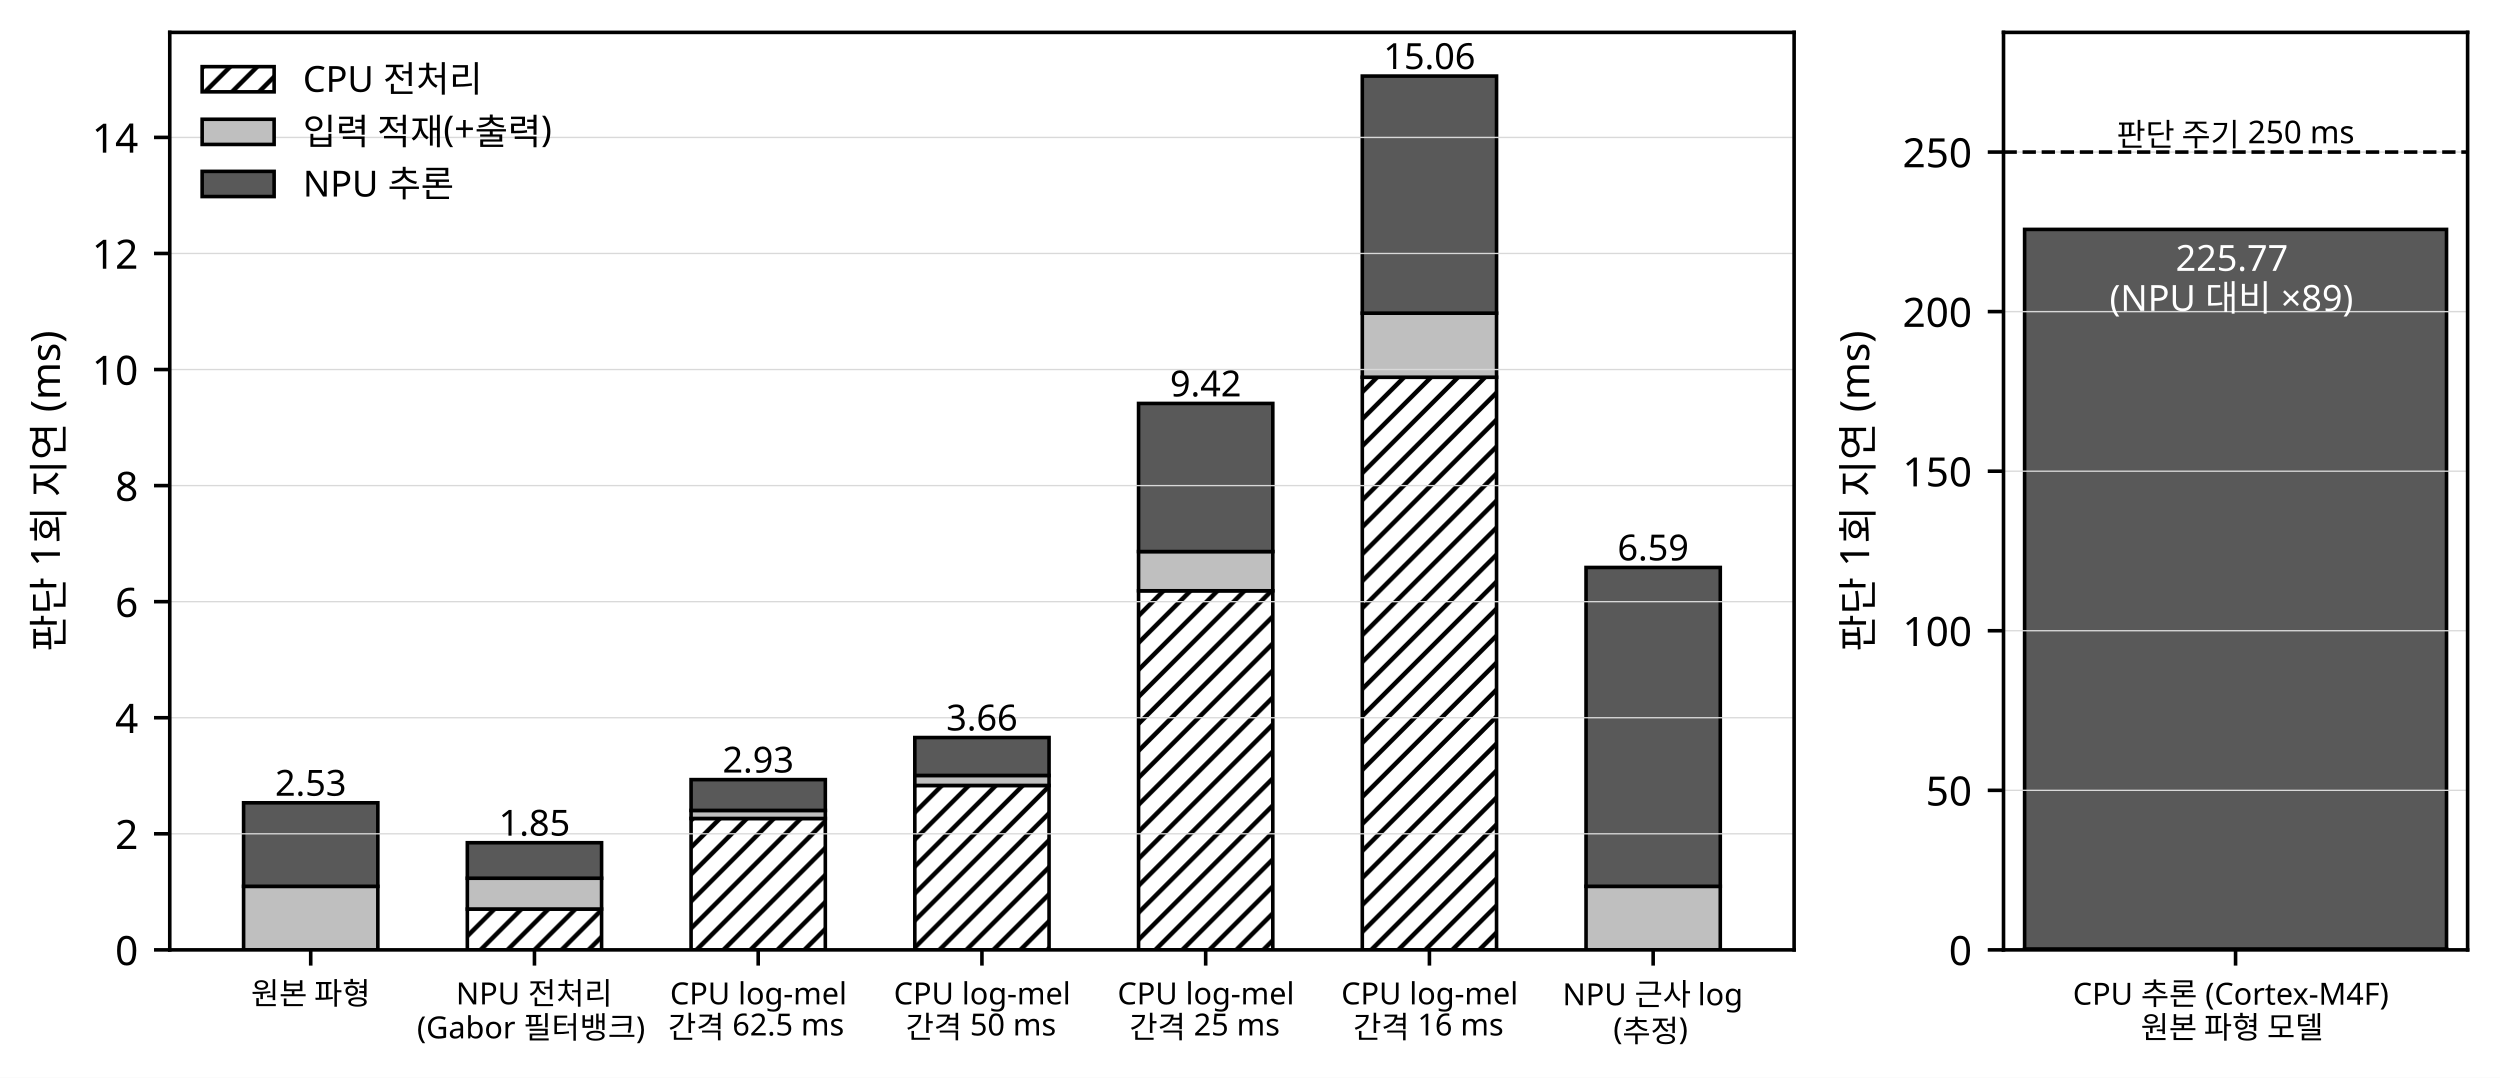
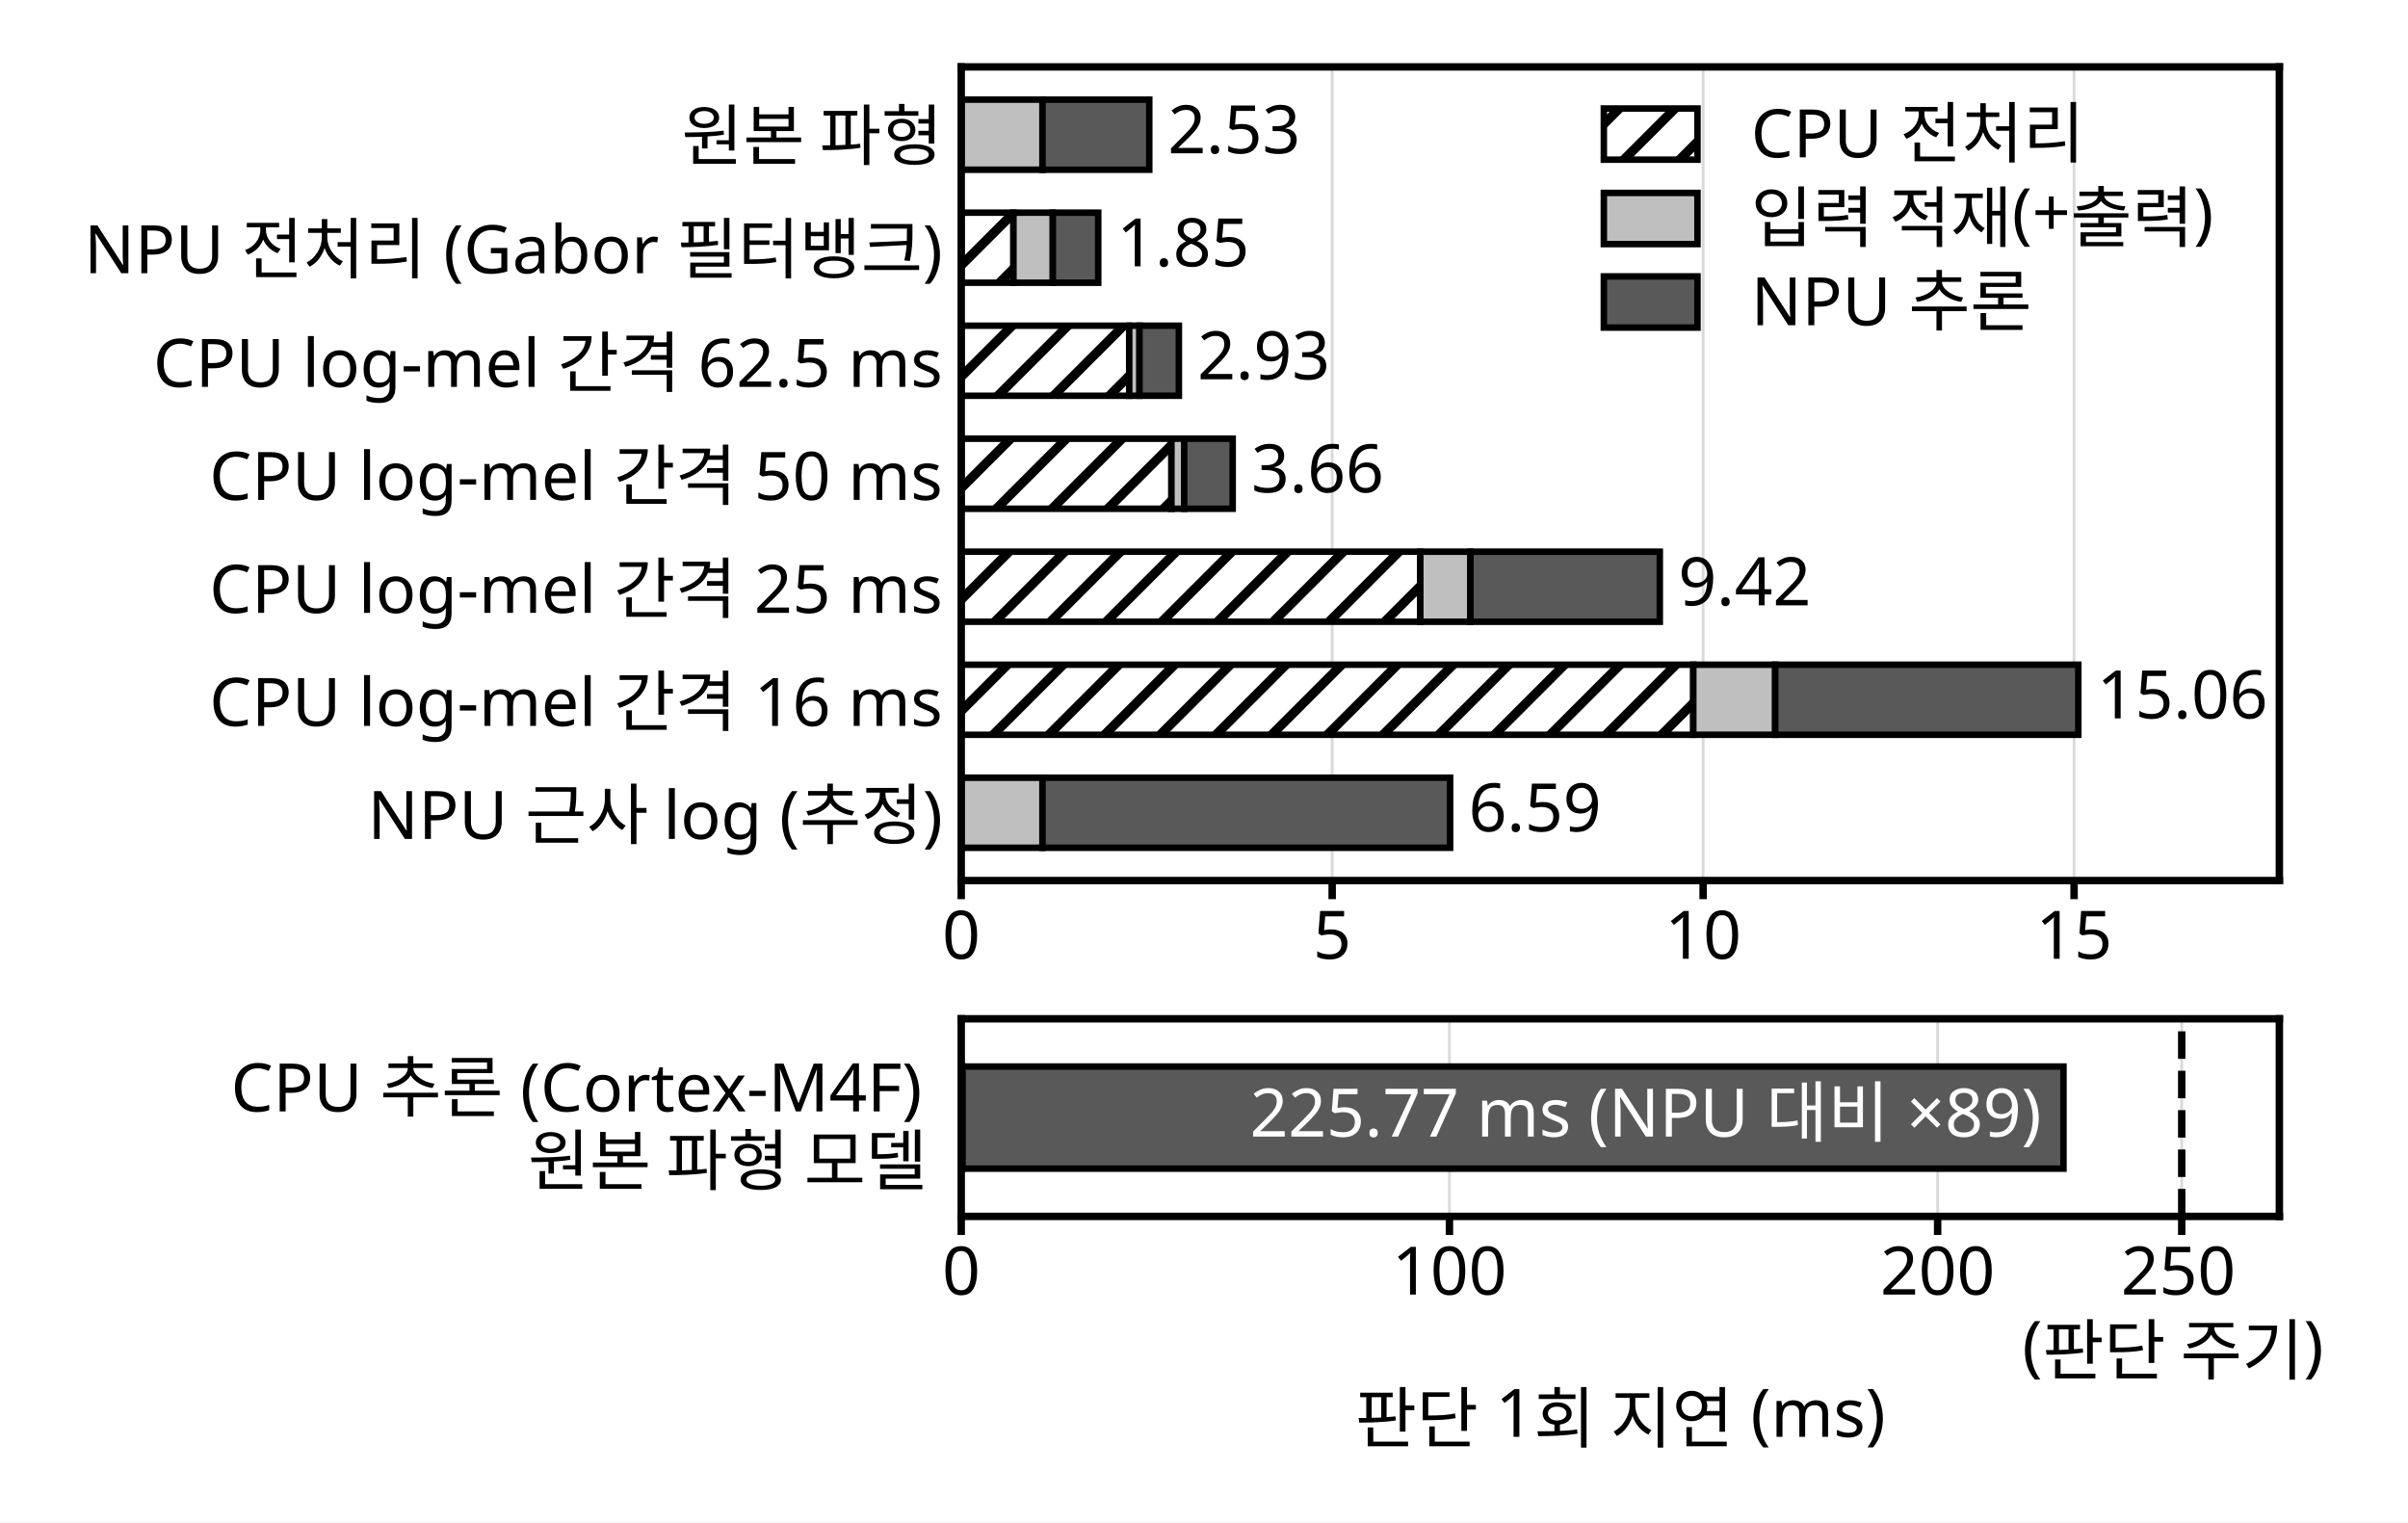
- <svg xmlns="http://www.w3.org/2000/svg" xmlns:xlink="http://www.w3.org/1999/xlink" width="555.758pt" height="239.583pt" viewBox="0 0 555.758 239.583" version="1.1">
+ <svg xmlns="http://www.w3.org/2000/svg" xmlns:xlink="http://www.w3.org/1999/xlink" width="259.218pt" height="163.863pt" viewBox="0 0 259.218 163.863" version="1.1">
  <defs>
    <style type="text/css">*{stroke-linejoin: round; stroke-linecap: butt}</style>
  </defs>
  <g id="figure_1">
    <g id="patch_1">
-       <path d="M 0 239.583  L 555.758 239.583  L 555.758 0  L 0 0  z " style="fill: #ffffff" />
+       <path d="M 0 163.863  L 259.218 163.863  L 259.218 0  L 0 0  z " style="fill: #ffffff" />
    </g>
    <g id="axes_1">
      <g id="patch_2">
-         <path d="M 37.738 211.16  L 398.837 211.16  L 398.837 7.2  L 37.738 7.2  z " style="fill: #ffffff" />
-       </g>
-       <g id="patch_3">
-         <path d="M 54.152 211.16  L 83.995 211.16  L 83.995 211.16  L 54.152 211.16  z " clip-path="url(#p806f4363c2)" style="fill: url(#hf272bdc6ef); stroke: #000000; stroke-width: 0.8; stroke-linejoin: miter" />
-       </g>
-       <g id="patch_4">
-         <path d="M 103.89 211.16  L 133.733 211.16  L 133.733 202.081  L 103.89 202.081  z " clip-path="url(#p806f4363c2)" style="fill: url(#hf272bdc6ef); stroke: #000000; stroke-width: 0.8; stroke-linejoin: miter" />
-       </g>
-       <g id="patch_5">
-         <path d="M 153.628 211.16  L 183.471 211.16  L 183.471 181.952  L 153.628 181.952  z " clip-path="url(#p806f4363c2)" style="fill: url(#hf272bdc6ef); stroke: #000000; stroke-width: 0.8; stroke-linejoin: miter" />
-       </g>
-       <g id="patch_6">
-         <path d="M 203.366 211.16  L 233.209 211.16  L 233.209 174.608  L 203.366 174.608  z " clip-path="url(#p806f4363c2)" style="fill: url(#hf272bdc6ef); stroke: #000000; stroke-width: 0.8; stroke-linejoin: miter" />
-       </g>
-       <g id="patch_7">
-         <path d="M 253.105 211.16  L 282.947 211.16  L 282.947 131.332  L 253.105 131.332  z " clip-path="url(#p806f4363c2)" style="fill: url(#hf272bdc6ef); stroke: #000000; stroke-width: 0.8; stroke-linejoin: miter" />
-       </g>
-       <g id="patch_8">
-         <path d="M 302.843 211.16  L 332.686 211.16  L 332.686 83.861  L 302.843 83.861  z " clip-path="url(#p806f4363c2)" style="fill: url(#hf272bdc6ef); stroke: #000000; stroke-width: 0.8; stroke-linejoin: miter" />
-       </g>
-       <g id="patch_9">
-         <path d="M 352.581 211.16  L 382.424 211.16  L 382.424 211.16  L 352.581 211.16  z " clip-path="url(#p806f4363c2)" style="fill: url(#hf272bdc6ef); stroke: #000000; stroke-width: 0.8; stroke-linejoin: miter" />
-       </g>
-       <g id="patch_10">
-         <path d="M 54.152 211.16  L 83.995 211.16  L 83.995 197.033  L 54.152 197.033  z " clip-path="url(#p806f4363c2)" style="fill: #bfbfbf; stroke: #000000; stroke-width: 0.8; stroke-linejoin: miter" />
-       </g>
-       <g id="patch_11">
-         <path d="M 103.89 202.081  L 133.733 202.081  L 133.733 195.233  L 103.89 195.233  z " clip-path="url(#p806f4363c2)" style="fill: #bfbfbf; stroke: #000000; stroke-width: 0.8; stroke-linejoin: miter" />
-       </g>
-       <g id="patch_12">
-         <path d="M 153.628 181.952  L 183.471 181.952  L 183.471 180.16  L 153.628 180.16  z " clip-path="url(#p806f4363c2)" style="fill: #bfbfbf; stroke: #000000; stroke-width: 0.8; stroke-linejoin: miter" />
-       </g>
-       <g id="patch_13">
-         <path d="M 203.366 174.608  L 233.209 174.608  L 233.209 172.386  L 203.366 172.386  z " clip-path="url(#p806f4363c2)" style="fill: #bfbfbf; stroke: #000000; stroke-width: 0.8; stroke-linejoin: miter" />
-       </g>
-       <g id="patch_14">
-         <path d="M 253.105 131.332  L 282.947 131.332  L 282.947 122.614  L 253.105 122.614  z " clip-path="url(#p806f4363c2)" style="fill: #bfbfbf; stroke: #000000; stroke-width: 0.8; stroke-linejoin: miter" />
-       </g>
-       <g id="patch_15">
-         <path d="M 302.843 83.861  L 332.686 83.861  L 332.686 69.619  L 302.843 69.619  z " clip-path="url(#p806f4363c2)" style="fill: #bfbfbf; stroke: #000000; stroke-width: 0.8; stroke-linejoin: miter" />
-       </g>
-       <g id="patch_16">
-         <path d="M 352.581 211.16  L 382.424 211.16  L 382.424 197.033  L 352.581 197.033  z " clip-path="url(#p806f4363c2)" style="fill: #bfbfbf; stroke: #000000; stroke-width: 0.8; stroke-linejoin: miter" />
-       </g>
-       <g id="patch_17">
-         <path d="M 54.152 197.033  L 83.995 197.033  L 83.995 178.463  L 54.152 178.463  z " clip-path="url(#p806f4363c2)" style="fill: #595959; stroke: #000000; stroke-width: 0.8; stroke-linejoin: miter" />
-       </g>
-       <g id="patch_18">
-         <path d="M 103.89 195.233  L 133.733 195.233  L 133.733 187.34  L 103.89 187.34  z " clip-path="url(#p806f4363c2)" style="fill: #595959; stroke: #000000; stroke-width: 0.8; stroke-linejoin: miter" />
-       </g>
-       <g id="patch_19">
-         <path d="M 153.628 180.16  L 183.471 180.16  L 183.471 173.312  L 153.628 173.312  z " clip-path="url(#p806f4363c2)" style="fill: #595959; stroke: #000000; stroke-width: 0.8; stroke-linejoin: miter" />
-       </g>
-       <g id="patch_20">
-         <path d="M 203.366 172.386  L 233.209 172.386  L 233.209 163.957  L 203.366 163.957  z " clip-path="url(#p806f4363c2)" style="fill: #595959; stroke: #000000; stroke-width: 0.8; stroke-linejoin: miter" />
-       </g>
-       <g id="patch_21">
-         <path d="M 253.105 122.614  L 282.947 122.614  L 282.947 89.686  L 253.105 89.686  z " clip-path="url(#p806f4363c2)" style="fill: #595959; stroke: #000000; stroke-width: 0.8; stroke-linejoin: miter" />
-       </g>
-       <g id="patch_22">
-         <path d="M 302.843 69.619  L 332.686 69.619  L 332.686 16.912  L 302.843 16.912  z " clip-path="url(#p806f4363c2)" style="fill: #595959; stroke: #000000; stroke-width: 0.8; stroke-linejoin: miter" />
-       </g>
-       <g id="patch_23">
-         <path d="M 352.581 197.033  L 382.424 197.033  L 382.424 126.15  L 352.581 126.15  z " clip-path="url(#p806f4363c2)" style="fill: #595959; stroke: #000000; stroke-width: 0.8; stroke-linejoin: miter" />
+         <path d="M 103.476 94.779  L 245.371 94.779  L 245.371 7.2  L 103.476 7.2  z " style="fill: #ffffff" />
      </g>
      <g id="matplotlib.axis_1">
        <g id="xtick_1">
          <g id="line2d_1">
+             <path d="M 103.476 94.779  L 103.476 7.2  " clip-path="url(#p456681c9aa)" style="fill: none; stroke: #d9d9d9; stroke-width: 0.3; stroke-linecap: square" />
+           </g>
+           <g id="line2d_2">
            <defs>
-               <path id="m4738c659da" d="M 0 0  L 0 3.5  " style="stroke: #000000; stroke-width: 0.8" />
+               <path id="m236bfcaa78" d="M 0 0  L 0 2  " style="stroke: #000000; stroke-width: 0.8" />
            </defs>
            <g>
-               <use xlink:href="#m4738c659da" x="69.073" y="211.16" style="stroke: #000000; stroke-width: 0.8" />
+               <use xlink:href="#m236bfcaa78" x="103.476" y="94.779" style="stroke: #000000; stroke-width: 0.8" />
            </g>
          </g>
          <g id="text_1">
-             <text style="font-size: 6.8px; font-family: 'NanumGothic'; text-anchor: middle" x="69.073" y="223.274" transform="rotate(-0 69.07346 223.2738)">원본 파형</text>
+             <text style="font-size: 7.2px; font-family: 'NanumGothic'; text-anchor: middle" x="103.476" y="103.193" transform="rotate(-0 103.4761 103.1935)">0</text>
          </g>
        </g>
        <g id="xtick_2">
-           <g id="line2d_2">
-             <g>
-               <use xlink:href="#m4738c659da" x="118.812" y="211.16" style="stroke: #000000; stroke-width: 0.8" />
+           <g id="line2d_3">
+             <path d="M 143.407 94.779  L 143.407 7.2  " clip-path="url(#p456681c9aa)" style="fill: none; stroke: #d9d9d9; stroke-width: 0.3; stroke-linecap: square" />
+           </g>
+           <g id="line2d_4">
+             <g>
+               <use xlink:href="#m236bfcaa78" x="143.407" y="94.779" style="stroke: #000000; stroke-width: 0.8" />
            </g>
          </g>
          <g id="text_2">
-             <text style="font-size: 6.8px; font-family: 'NanumGothic'" transform="translate(101.3659 223.2738)">NPU 전처리</text>
-             <text style="font-size: 6.8px; font-family: 'NanumGothic'" transform="translate(92.69004 230.8333)">(Gabor 필터뱅크)</text>
+             <text style="font-size: 7.2px; font-family: 'NanumGothic'; text-anchor: middle" x="143.407" y="103.193" transform="rotate(-0 143.4075 103.1935)">5</text>
          </g>
        </g>
        <g id="xtick_3">
-           <g id="line2d_3">
-             <g>
-               <use xlink:href="#m4738c659da" x="168.55" y="211.16" style="stroke: #000000; stroke-width: 0.8" />
+           <g id="line2d_5">
+             <path d="M 183.339 94.779  L 183.339 7.2  " clip-path="url(#p456681c9aa)" style="fill: none; stroke: #d9d9d9; stroke-width: 0.3; stroke-linecap: square" />
+           </g>
+           <g id="line2d_6">
+             <g>
+               <use xlink:href="#m236bfcaa78" x="183.339" y="94.779" style="stroke: #000000; stroke-width: 0.8" />
            </g>
          </g>
          <g id="text_3">
-             <text style="font-size: 6.8px; font-family: 'NanumGothic'" transform="translate(148.9386 223.2738)">CPU log-mel</text>
-             <text style="font-size: 6.8px; font-family: 'NanumGothic'" transform="translate(148.5142 230.7566)">간격 62.5 ms</text>
+             <text style="font-size: 7.2px; font-family: 'NanumGothic'; text-anchor: middle" x="183.339" y="103.193" transform="rotate(-0 183.3388 103.1935)">10</text>
          </g>
        </g>
        <g id="xtick_4">
-           <g id="line2d_4">
-             <g>
-               <use xlink:href="#m4738c659da" x="218.288" y="211.16" style="stroke: #000000; stroke-width: 0.8" />
+           <g id="line2d_7">
+             <path d="M 223.27 94.779  L 223.27 7.2  " clip-path="url(#p456681c9aa)" style="fill: none; stroke: #d9d9d9; stroke-width: 0.3; stroke-linecap: square" />
+           </g>
+           <g id="line2d_8">
+             <g>
+               <use xlink:href="#m236bfcaa78" x="223.27" y="94.779" style="stroke: #000000; stroke-width: 0.8" />
            </g>
          </g>
          <g id="text_4">
-             <text style="font-size: 6.8px; font-family: 'NanumGothic'" transform="translate(198.6768 223.2738)">CPU log-mel</text>
-             <text style="font-size: 6.8px; font-family: 'NanumGothic'" transform="translate(201.3426 230.7566)">간격 50 ms</text>
-           </g>
-         </g>
-         <g id="xtick_5">
-           <g id="line2d_5">
-             <g>
-               <use xlink:href="#m4738c659da" x="268.026" y="211.16" style="stroke: #000000; stroke-width: 0.8" />
-             </g>
-           </g>
-           <g id="text_5">
-             <text style="font-size: 6.8px; font-family: 'NanumGothic'" transform="translate(248.4149 223.2738)">CPU log-mel</text>
-             <text style="font-size: 6.8px; font-family: 'NanumGothic'" transform="translate(251.0807 230.7566)">간격 25 ms</text>
-           </g>
-         </g>
-         <g id="xtick_6">
-           <g id="line2d_6">
-             <g>
-               <use xlink:href="#m4738c659da" x="317.764" y="211.16" style="stroke: #000000; stroke-width: 0.8" />
-             </g>
-           </g>
-           <g id="text_6">
-             <text style="font-size: 6.8px; font-family: 'NanumGothic'" transform="translate(298.1531 223.2738)">CPU log-mel</text>
-             <text style="font-size: 6.8px; font-family: 'NanumGothic'" transform="translate(300.8189 230.7566)">간격 16 ms</text>
-           </g>
-         </g>
-         <g id="xtick_7">
-           <g id="line2d_7">
-             <g>
-               <use xlink:href="#m4738c659da" x="367.502" y="211.16" style="stroke: #000000; stroke-width: 0.8" />
-             </g>
-           </g>
-           <g id="text_7">
-             <text style="font-size: 6.8px; font-family: 'NanumGothic'" transform="translate(347.3573 223.4778)">NPU 근사 log</text>
-             <text style="font-size: 6.8px; font-family: 'NanumGothic'" transform="translate(358.6421 231.0511)">(추정)</text>
+             <text style="font-size: 7.2px; font-family: 'NanumGothic'; text-anchor: middle" x="223.27" y="103.193" transform="rotate(-0 223.2702 103.1935)">15</text>
          </g>
        </g>
      </g>
      <g id="matplotlib.axis_2">
        <g id="ytick_1">
-           <g id="line2d_8">
-             <path d="M 37.738 211.16  L 398.837 211.16  " clip-path="url(#p806f4363c2)" style="fill: none; stroke: #d9d9d9; stroke-width: 0.3; stroke-linecap: square" />
-           </g>
-           <g id="line2d_9">
-             <defs>
-               <path id="ma11ff73672" d="M 0 0  L -3.5 0  " style="stroke: #000000; stroke-width: 0.8" />
-             </defs>
-             <g>
-               <use xlink:href="#ma11ff73672" x="37.738" y="211.16" style="stroke: #000000; stroke-width: 0.8" />
-             </g>
-           </g>
+           <g id="line2d_9" />
+           <g id="text_5">
+             <text style="font-size: 7.2px; font-family: 'NanumGothic'; text-anchor: end" x="101.476" y="17.206" transform="rotate(-0 101.4761 17.20555)">원본 파형</text>
+           </g>
+         </g>
+         <g id="ytick_2">
+           <g id="line2d_10" />
+           <g id="text_6">
+             <text style="font-size: 7.2px; font-family: 'NanumGothic'; text-anchor: end" x="101.476" y="29.409" transform="rotate(-0 101.4761 29.40922)">NPU 전처리 (Gabor 필터뱅크)</text>
+           </g>
+         </g>
+         <g id="ytick_3">
+           <g id="line2d_11" />
+           <g id="text_7">
+             <text style="font-size: 7.2px; font-family: 'NanumGothic'; text-anchor: end" x="101.476" y="41.641" transform="rotate(-0 101.4761 41.64101)">CPU log-mel 간격 62.5 ms</text>
+           </g>
+         </g>
+         <g id="ytick_4">
+           <g id="line2d_12" />
          <g id="text_8">
-             <text style="font-size: 9px; font-family: 'NanumGothic'; text-anchor: end" x="30.738" y="214.544" transform="rotate(-0 30.73844 214.5441)">0</text>
-           </g>
-         </g>
-         <g id="ytick_2">
-           <g id="line2d_10">
-             <path d="M 37.738 185.359  L 398.837 185.359  " clip-path="url(#p806f4363c2)" style="fill: none; stroke: #d9d9d9; stroke-width: 0.3; stroke-linecap: square" />
-           </g>
-           <g id="line2d_11">
-             <g>
-               <use xlink:href="#ma11ff73672" x="37.738" y="185.359" style="stroke: #000000; stroke-width: 0.8" />
-             </g>
-           </g>
+             <text style="font-size: 7.2px; font-family: 'NanumGothic'; text-anchor: end" x="101.476" y="53.805" transform="rotate(-0 101.4761 53.80474)">CPU log-mel 간격 50 ms</text>
+           </g>
+         </g>
+         <g id="ytick_5">
+           <g id="line2d_13" />
          <g id="text_9">
-             <text style="font-size: 9px; font-family: 'NanumGothic'; text-anchor: end" x="30.738" y="188.743" transform="rotate(-0 30.73844 188.7427)">2</text>
-           </g>
-         </g>
-         <g id="ytick_3">
-           <g id="line2d_12">
-             <path d="M 37.738 159.557  L 398.837 159.557  " clip-path="url(#p806f4363c2)" style="fill: none; stroke: #d9d9d9; stroke-width: 0.3; stroke-linecap: square" />
-           </g>
-           <g id="line2d_13">
-             <g>
-               <use xlink:href="#ma11ff73672" x="37.738" y="159.557" style="stroke: #000000; stroke-width: 0.8" />
-             </g>
-           </g>
+             <text style="font-size: 7.2px; font-family: 'NanumGothic'; text-anchor: end" x="101.476" y="65.968" transform="rotate(-0 101.4761 65.96847)">CPU log-mel 간격 25 ms</text>
+           </g>
+         </g>
+         <g id="ytick_6">
+           <g id="line2d_14" />
          <g id="text_10">
-             <text style="font-size: 9px; font-family: 'NanumGothic'; text-anchor: end" x="30.738" y="162.941" transform="rotate(-0 30.73844 162.9412)">4</text>
-           </g>
-         </g>
-         <g id="ytick_4">
-           <g id="line2d_14">
-             <path d="M 37.738 133.756  L 398.837 133.756  " clip-path="url(#p806f4363c2)" style="fill: none; stroke: #d9d9d9; stroke-width: 0.3; stroke-linecap: square" />
-           </g>
-           <g id="line2d_15">
-             <g>
-               <use xlink:href="#ma11ff73672" x="37.738" y="133.756" style="stroke: #000000; stroke-width: 0.8" />
-             </g>
-           </g>
+             <text style="font-size: 7.2px; font-family: 'NanumGothic'; text-anchor: end" x="101.476" y="78.132" transform="rotate(-0 101.4761 78.1322)">CPU log-mel 간격 16 ms</text>
+           </g>
+         </g>
+         <g id="ytick_7">
+           <g id="line2d_15" />
          <g id="text_11">
-             <text style="font-size: 9px; font-family: 'NanumGothic'; text-anchor: end" x="30.738" y="137.14" transform="rotate(-0 30.73844 137.1397)">6</text>
-           </g>
-         </g>
-         <g id="ytick_5">
-           <g id="line2d_16">
-             <path d="M 37.738 107.954  L 398.837 107.954  " clip-path="url(#p806f4363c2)" style="fill: none; stroke: #d9d9d9; stroke-width: 0.3; stroke-linecap: square" />
-           </g>
-           <g id="line2d_17">
-             <g>
-               <use xlink:href="#ma11ff73672" x="37.738" y="107.954" style="stroke: #000000; stroke-width: 0.8" />
-             </g>
-           </g>
-           <g id="text_12">
-             <text style="font-size: 9px; font-family: 'NanumGothic'; text-anchor: end" x="30.738" y="111.338" transform="rotate(-0 30.73844 111.3382)">8</text>
-           </g>
-         </g>
-         <g id="ytick_6">
-           <g id="line2d_18">
-             <path d="M 37.738 82.153  L 398.837 82.153  " clip-path="url(#p806f4363c2)" style="fill: none; stroke: #d9d9d9; stroke-width: 0.3; stroke-linecap: square" />
-           </g>
-           <g id="line2d_19">
-             <g>
-               <use xlink:href="#ma11ff73672" x="37.738" y="82.153" style="stroke: #000000; stroke-width: 0.8" />
-             </g>
-           </g>
-           <g id="text_13">
-             <text style="font-size: 9px; font-family: 'NanumGothic'; text-anchor: end" x="30.738" y="85.537" transform="rotate(-0 30.73844 85.53673)">10</text>
-           </g>
-         </g>
-         <g id="ytick_7">
-           <g id="line2d_20">
-             <path d="M 37.738 56.351  L 398.837 56.351  " clip-path="url(#p806f4363c2)" style="fill: none; stroke: #d9d9d9; stroke-width: 0.3; stroke-linecap: square" />
-           </g>
-           <g id="line2d_21">
-             <g>
-               <use xlink:href="#ma11ff73672" x="37.738" y="56.351" style="stroke: #000000; stroke-width: 0.8" />
-             </g>
-           </g>
-           <g id="text_14">
-             <text style="font-size: 9px; font-family: 'NanumGothic'; text-anchor: end" x="30.738" y="59.735" transform="rotate(-0 30.73844 59.73525)">12</text>
-           </g>
-         </g>
-         <g id="ytick_8">
-           <g id="line2d_22">
-             <path d="M 37.738 30.55  L 398.837 30.55  " clip-path="url(#p806f4363c2)" style="fill: none; stroke: #d9d9d9; stroke-width: 0.3; stroke-linecap: square" />
-           </g>
-           <g id="line2d_23">
-             <g>
-               <use xlink:href="#ma11ff73672" x="37.738" y="30.55" style="stroke: #000000; stroke-width: 0.8" />
-             </g>
-           </g>
-           <g id="text_15">
-             <text style="font-size: 9px; font-family: 'NanumGothic'; text-anchor: end" x="30.738" y="33.934" transform="rotate(-0 30.73844 33.93377)">14</text>
-           </g>
-         </g>
-         <g id="text_16">
-           <text style="font-size: 9px; font-family: 'NanumGothic'; text-anchor: middle" x="14.068" y="109.18" transform="rotate(-90 14.06813 109.18)">판단 1회 지연 (ms)</text>
-         </g>
+             <text style="font-size: 7.2px; font-family: 'NanumGothic'; text-anchor: end" x="101.476" y="90.296" transform="rotate(-0 101.4761 90.29593)">NPU 근사 log (추정)</text>
+           </g>
+         </g>
+       </g>
+       <g id="patch_3">
+         <path d="M 103.476 18.269  L 103.476 18.269  L 103.476 10.727  L 103.476 10.727  z " clip-path="url(#p456681c9aa)" style="fill: url(#hb595630053); stroke: #000000; stroke-width: 0.7; stroke-linejoin: miter" />
+       </g>
+       <g id="patch_4">
+         <path d="M 103.476 30.433  L 109.096 30.433  L 109.096 22.891  L 103.476 22.891  z " clip-path="url(#p456681c9aa)" style="fill: url(#hb595630053); stroke: #000000; stroke-width: 0.7; stroke-linejoin: miter" />
+       </g>
+       <g id="patch_5">
+         <path d="M 103.476 42.596  L 121.558 42.596  L 121.558 35.055  L 103.476 35.055  z " clip-path="url(#p456681c9aa)" style="fill: url(#hb595630053); stroke: #000000; stroke-width: 0.7; stroke-linejoin: miter" />
+       </g>
+       <g id="patch_6">
+         <path d="M 103.476 54.76  L 126.104 54.76  L 126.104 47.219  L 103.476 47.219  z " clip-path="url(#p456681c9aa)" style="fill: url(#hb595630053); stroke: #000000; stroke-width: 0.7; stroke-linejoin: miter" />
+       </g>
+       <g id="patch_7">
+         <path d="M 103.476 66.924  L 152.894 66.924  L 152.894 59.382  L 103.476 59.382  z " clip-path="url(#p456681c9aa)" style="fill: url(#hb595630053); stroke: #000000; stroke-width: 0.7; stroke-linejoin: miter" />
+       </g>
+       <g id="patch_8">
+         <path d="M 103.476 79.088  L 182.281 79.088  L 182.281 71.546  L 103.476 71.546  z " clip-path="url(#p456681c9aa)" style="fill: url(#hb595630053); stroke: #000000; stroke-width: 0.7; stroke-linejoin: miter" />
+       </g>
+       <g id="patch_9">
+         <path d="M 103.476 91.251  L 103.476 91.251  L 103.476 83.71  L 103.476 83.71  z " clip-path="url(#p456681c9aa)" style="fill: url(#hb595630053); stroke: #000000; stroke-width: 0.7; stroke-linejoin: miter" />
+       </g>
+       <g id="patch_10">
+         <path d="M 103.476 18.269  L 112.222 18.269  L 112.222 10.727  L 103.476 10.727  z " clip-path="url(#p456681c9aa)" style="fill: #bfbfbf; stroke: #000000; stroke-width: 0.7; stroke-linejoin: miter" />
+       </g>
+       <g id="patch_11">
+         <path d="M 109.096 30.433  L 113.336 30.433  L 113.336 22.891  L 109.096 22.891  z " clip-path="url(#p456681c9aa)" style="fill: #bfbfbf; stroke: #000000; stroke-width: 0.7; stroke-linejoin: miter" />
+       </g>
+       <g id="patch_12">
+         <path d="M 121.558 42.596  L 122.667 42.596  L 122.667 35.055  L 121.558 35.055  z " clip-path="url(#p456681c9aa)" style="fill: #bfbfbf; stroke: #000000; stroke-width: 0.7; stroke-linejoin: miter" />
+       </g>
+       <g id="patch_13">
+         <path d="M 126.104 54.76  L 127.479 54.76  L 127.479 47.219  L 126.104 47.219  z " clip-path="url(#p456681c9aa)" style="fill: #bfbfbf; stroke: #000000; stroke-width: 0.7; stroke-linejoin: miter" />
+       </g>
+       <g id="patch_14">
+         <path d="M 152.894 66.924  L 158.291 66.924  L 158.291 59.382  L 152.894 59.382  z " clip-path="url(#p456681c9aa)" style="fill: #bfbfbf; stroke: #000000; stroke-width: 0.7; stroke-linejoin: miter" />
+       </g>
+       <g id="patch_15">
+         <path d="M 182.281 79.088  L 191.098 79.088  L 191.098 71.546  L 182.281 71.546  z " clip-path="url(#p456681c9aa)" style="fill: #bfbfbf; stroke: #000000; stroke-width: 0.7; stroke-linejoin: miter" />
+       </g>
+       <g id="patch_16">
+         <path d="M 103.476 91.251  L 112.222 91.251  L 112.222 83.71  L 103.476 83.71  z " clip-path="url(#p456681c9aa)" style="fill: #bfbfbf; stroke: #000000; stroke-width: 0.7; stroke-linejoin: miter" />
+       </g>
+       <g id="patch_17">
+         <path d="M 112.222 18.269  L 123.717 18.269  L 123.717 10.727  L 112.222 10.727  z " clip-path="url(#p456681c9aa)" style="fill: #595959; stroke: #000000; stroke-width: 0.7; stroke-linejoin: miter" />
+       </g>
+       <g id="patch_18">
+         <path d="M 113.336 30.433  L 118.222 30.433  L 118.222 22.891  L 113.336 22.891  z " clip-path="url(#p456681c9aa)" style="fill: #595959; stroke: #000000; stroke-width: 0.7; stroke-linejoin: miter" />
+       </g>
+       <g id="patch_19">
+         <path d="M 122.667 42.596  L 126.906 42.596  L 126.906 35.055  L 122.667 35.055  z " clip-path="url(#p456681c9aa)" style="fill: #595959; stroke: #000000; stroke-width: 0.7; stroke-linejoin: miter" />
+       </g>
+       <g id="patch_20">
+         <path d="M 127.479 54.76  L 132.697 54.76  L 132.697 47.219  L 127.479 47.219  z " clip-path="url(#p456681c9aa)" style="fill: #595959; stroke: #000000; stroke-width: 0.7; stroke-linejoin: miter" />
+       </g>
+       <g id="patch_21">
+         <path d="M 158.291 66.924  L 178.675 66.924  L 178.675 59.382  L 158.291 59.382  z " clip-path="url(#p456681c9aa)" style="fill: #595959; stroke: #000000; stroke-width: 0.7; stroke-linejoin: miter" />
+       </g>
+       <g id="patch_22">
+         <path d="M 191.098 79.088  L 223.726 79.088  L 223.726 71.546  L 191.098 71.546  z " clip-path="url(#p456681c9aa)" style="fill: #595959; stroke: #000000; stroke-width: 0.7; stroke-linejoin: miter" />
+       </g>
+       <g id="patch_23">
+         <path d="M 112.222 91.251  L 156.102 91.251  L 156.102 83.71  L 112.222 83.71  z " clip-path="url(#p456681c9aa)" style="fill: #595959; stroke: #000000; stroke-width: 0.7; stroke-linejoin: miter" />
      </g>
      <g id="patch_24">
-         <path d="M 37.738 211.16  L 37.738 7.2  " style="fill: none; stroke: #000000; stroke-width: 0.8; stroke-linejoin: miter; stroke-linecap: square" />
+         <path d="M 103.476 94.779  L 103.476 7.2  " style="fill: none; stroke: #000000; stroke-width: 0.8; stroke-linejoin: miter; stroke-linecap: square" />
      </g>
      <g id="patch_25">
-         <path d="M 398.837 211.16  L 398.837 7.2  " style="fill: none; stroke: #000000; stroke-width: 0.8; stroke-linejoin: miter; stroke-linecap: square" />
+         <path d="M 245.371 94.779  L 245.371 7.2  " style="fill: none; stroke: #000000; stroke-width: 0.8; stroke-linejoin: miter; stroke-linecap: square" />
      </g>
      <g id="patch_26">
-         <path d="M 37.738 211.16  L 398.837 211.16  " style="fill: none; stroke: #000000; stroke-width: 0.8; stroke-linejoin: miter; stroke-linecap: square" />
+         <path d="M 103.476 94.779  L 245.371 94.779  " style="fill: none; stroke: #000000; stroke-width: 0.8; stroke-linejoin: miter; stroke-linecap: square" />
      </g>
      <g id="patch_27">
-         <path d="M 37.738 7.2  L 398.837 7.2  " style="fill: none; stroke: #000000; stroke-width: 0.8; stroke-linejoin: miter; stroke-linecap: square" />
+         <path d="M 103.476 7.2  L 245.371 7.2  " style="fill: none; stroke: #000000; stroke-width: 0.8; stroke-linejoin: miter; stroke-linecap: square" />
+       </g>
+       <g id="text_12">
+         <text style="font-size: 7.2px; font-family: 'NanumGothic'; text-anchor: start" x="125.714" y="16.5" transform="rotate(-0 125.7138 16.50017)">2.53</text>
+       </g>
+       <g id="text_13">
+         <text style="font-size: 7.2px; font-family: 'NanumGothic'; text-anchor: start" x="120.219" y="28.664" transform="rotate(-0 120.2186 28.6639)">1.85</text>
+       </g>
+       <g id="text_14">
+         <text style="font-size: 7.2px; font-family: 'NanumGothic'; text-anchor: start" x="128.903" y="40.828" transform="rotate(-0 128.9026 40.82763)">2.93</text>
+       </g>
+       <g id="text_15">
+         <text style="font-size: 7.2px; font-family: 'NanumGothic'; text-anchor: start" x="134.694" y="52.991" transform="rotate(-0 134.6941 52.99136)">3.66</text>
+       </g>
+       <g id="text_16">
+         <text style="font-size: 7.2px; font-family: 'NanumGothic'; text-anchor: start" x="180.672" y="65.155" transform="rotate(-0 180.6716 65.15509)">9.42</text>
      </g>
      <g id="text_17">
-         <text style="font-size: 8px; font-family: 'NanumGothic'; text-anchor: middle" x="69.073" y="176.896" transform="rotate(-0 69.07346 176.8957)">2.53</text>
+         <text style="font-size: 7.2px; font-family: 'NanumGothic'; text-anchor: start" x="225.723" y="77.319" transform="rotate(-0 225.7227 77.31882)">15.06</text>
      </g>
      <g id="text_18">
-         <text style="font-size: 8px; font-family: 'NanumGothic'; text-anchor: middle" x="118.812" y="185.772" transform="rotate(-0 118.8116 185.7724)">1.85</text>
-       </g>
-       <g id="text_19">
-         <text style="font-size: 8px; font-family: 'NanumGothic'; text-anchor: middle" x="168.55" y="171.745" transform="rotate(-0 168.5497 171.7447)">2.93</text>
-       </g>
-       <g id="text_20">
-         <text style="font-size: 8px; font-family: 'NanumGothic'; text-anchor: middle" x="218.288" y="162.389" transform="rotate(-0 218.2879 162.3893)">3.66</text>
-       </g>
-       <g id="text_21">
-         <text style="font-size: 8px; font-family: 'NanumGothic'; text-anchor: middle" x="268.026" y="88.119" transform="rotate(-0 268.026 88.11886)">9.42</text>
-       </g>
-       <g id="text_22">
-         <text style="font-size: 8px; font-family: 'NanumGothic'; text-anchor: middle" x="317.764" y="15.345" transform="rotate(-0 317.7642 15.34488)">15.06</text>
-       </g>
-       <g id="text_23">
-         <text style="font-size: 8px; font-family: 'NanumGothic'; text-anchor: middle" x="367.502" y="124.582" transform="rotate(-0 367.5023 124.582)">6.59</text>
+         <text style="font-size: 7.2px; font-family: 'NanumGothic'; text-anchor: start" x="158.099" y="89.483" transform="rotate(-0 158.0989 89.48255)">6.59</text>
      </g>
      <g id="legend_1">
        <g id="patch_28">
-           <path d="M 44.938 20.416  L 60.938 20.416  L 60.938 14.816  L 44.938 14.816  z " style="fill: url(#hf272bdc6ef); stroke: #000000; stroke-width: 0.8; stroke-linejoin: miter" />
-         </g>
-         <g id="text_24">
-           <text style="font-size: 8px; font-family: 'NanumGothic'; text-anchor: start" x="67.338" y="20.416" transform="rotate(-0 67.33844 20.41625)">CPU 전처리</text>
+           <path d="M 172.651 17.187  L 182.731 17.187  L 182.731 11.679  L 172.651 11.679  z " style="fill: url(#hb595630053); stroke: #000000; stroke-width: 0.7; stroke-linejoin: miter" />
+         </g>
+         <g id="text_19">
+           <text style="font-size: 7.2px; font-family: 'NanumGothic'; text-anchor: start" x="188.491" y="16.935" transform="rotate(-0 188.4911 16.93463)">CPU 전처리</text>
        </g>
        <g id="patch_29">
-           <path d="M 44.938 32.112  L 60.938 32.112  L 60.938 26.512  L 44.938 26.512  z " style="fill: #bfbfbf; stroke: #000000; stroke-width: 0.8; stroke-linejoin: miter" />
-         </g>
-         <g id="text_25">
-           <text style="font-size: 8px; font-family: 'NanumGothic'; text-anchor: start" x="67.338" y="32.112" transform="rotate(-0 67.33844 32.1125)">입력 적재(+출력)</text>
+           <path d="M 172.651 26.273  L 182.731 26.273  L 182.731 20.765  L 172.651 20.765  z " style="fill: #bfbfbf; stroke: #000000; stroke-width: 0.7; stroke-linejoin: miter" />
+         </g>
+         <g id="text_20">
+           <text style="font-size: 7.2px; font-family: 'NanumGothic'; text-anchor: start" x="188.491" y="26.021" transform="rotate(-0 188.4911 26.02125)">입력 적재(+출력)</text>
        </g>
        <g id="patch_30">
-           <path d="M 44.938 43.696  L 60.938 43.696  L 60.938 38.096  L 44.938 38.096  z " style="fill: #595959; stroke: #000000; stroke-width: 0.8; stroke-linejoin: miter" />
-         </g>
-         <g id="text_26">
-           <text style="font-size: 8px; font-family: 'NanumGothic'; text-anchor: start" x="67.338" y="43.696" transform="rotate(-0 67.33844 43.69625)">NPU 추론</text>
+           <path d="M 172.651 35.259  L 182.731 35.259  L 182.731 29.751  L 172.651 29.751  z " style="fill: #595959; stroke: #000000; stroke-width: 0.7; stroke-linejoin: miter" />
+         </g>
+         <g id="text_21">
+           <text style="font-size: 7.2px; font-family: 'NanumGothic'; text-anchor: start" x="188.491" y="35.007" transform="rotate(-0 188.4911 35.00662)">NPU 추론</text>
        </g>
      </g>
    </g>
    <g id="axes_2">
      <g id="patch_31">
-         <path d="M 445.387 211.16  L 548.558 211.16  L 548.558 7.2  L 445.387 7.2  z " style="fill: #ffffff" />
+         <path d="M 103.476 130.928  L 245.371 130.928  L 245.371 109.659  L 103.476 109.659  z " style="fill: #ffffff" />
+       </g>
+       <g id="matplotlib.axis_3">
+         <g id="xtick_5">
+           <g id="line2d_16">
+             <path d="M 103.476 130.928  L 103.476 109.659  " clip-path="url(#p74a1ad8416)" style="fill: none; stroke: #d9d9d9; stroke-width: 0.3; stroke-linecap: square" />
+           </g>
+           <g id="line2d_17">
+             <g>
+               <use xlink:href="#m236bfcaa78" x="103.476" y="130.928" style="stroke: #000000; stroke-width: 0.8" />
+             </g>
+           </g>
+           <g id="text_22">
+             <text style="font-size: 7.2px; font-family: 'NanumGothic'; text-anchor: middle" x="103.476" y="139.343" transform="rotate(-0 103.4761 139.3426)">0</text>
+           </g>
+         </g>
+         <g id="xtick_6">
+           <g id="line2d_18">
+             <path d="M 156.03 130.928  L 156.03 109.659  " clip-path="url(#p74a1ad8416)" style="fill: none; stroke: #d9d9d9; stroke-width: 0.3; stroke-linecap: square" />
+           </g>
+           <g id="line2d_19">
+             <g>
+               <use xlink:href="#m236bfcaa78" x="156.03" y="130.928" style="stroke: #000000; stroke-width: 0.8" />
+             </g>
+           </g>
+           <g id="text_23">
+             <text style="font-size: 7.2px; font-family: 'NanumGothic'; text-anchor: middle" x="156.03" y="139.343" transform="rotate(-0 156.0298 139.3426)">100</text>
+           </g>
+         </g>
+         <g id="xtick_7">
+           <g id="line2d_20">
+             <path d="M 208.584 130.928  L 208.584 109.659  " clip-path="url(#p74a1ad8416)" style="fill: none; stroke: #d9d9d9; stroke-width: 0.3; stroke-linecap: square" />
+           </g>
+           <g id="line2d_21">
+             <g>
+               <use xlink:href="#m236bfcaa78" x="208.584" y="130.928" style="stroke: #000000; stroke-width: 0.8" />
+             </g>
+           </g>
+           <g id="text_24">
+             <text style="font-size: 7.2px; font-family: 'NanumGothic'; text-anchor: middle" x="208.584" y="139.343" transform="rotate(-0 208.5835 139.3426)">200</text>
+           </g>
+         </g>
+         <g id="xtick_8">
+           <g id="line2d_22">
+             <path d="M 234.86 130.928  L 234.86 109.659  " clip-path="url(#p74a1ad8416)" style="fill: none; stroke: #d9d9d9; stroke-width: 0.3; stroke-linecap: square" />
+           </g>
+           <g id="line2d_23">
+             <g>
+               <use xlink:href="#m236bfcaa78" x="234.86" y="130.928" style="stroke: #000000; stroke-width: 0.8" />
+             </g>
+           </g>
+           <g id="text_25">
+             <text style="font-size: 7.2px; font-family: 'NanumGothic'" transform="translate(228.3163 139.3426)">250</text>
+             <text style="font-size: 7.2px; font-family: 'NanumGothic'" transform="translate(217.703 147.3468)">(판단 주기)</text>
+           </g>
+         </g>
+         <g id="text_26">
+           <text style="font-size: 7.2px; font-family: 'NanumGothic'; text-anchor: middle" x="174.424" y="155.252" transform="rotate(-0 174.4236 155.252)">판단 1회 지연 (ms)</text>
+         </g>
+       </g>
+       <g id="matplotlib.axis_4">
+         <g id="ytick_8">
+           <g id="line2d_24" />
+           <g id="text_27">
+             <text style="font-size: 7.2px; font-family: 'NanumGothic'" transform="translate(24.85462 119.628)">CPU 추론 (Cortex-M4F)</text>
+             <text style="font-size: 7.2px; font-family: 'NanumGothic'" transform="translate(56.83613 127.5363)">원본 파형 모델</text>
+           </g>
+         </g>
      </g>
      <g id="patch_32">
-         <path d="M 450.077 211.16  L 543.869 211.16  L 543.869 211.16  L 450.077 211.16  z " clip-path="url(#paf240f1e47)" style="fill: url(#hf272bdc6ef); stroke: #000000; stroke-width: 0.8; stroke-linejoin: miter" />
+         <path d="M 103.476 125.788  L 103.476 125.788  L 103.476 114.799  L 103.476 114.799  z " clip-path="url(#p74a1ad8416)" style="fill: url(#hb595630053); stroke: #000000; stroke-width: 0.7; stroke-linejoin: miter" />
      </g>
      <g id="patch_33">
-         <path d="M 450.077 211.16  L 543.869 211.16  L 543.869 210.968  L 450.077 210.968  z " clip-path="url(#paf240f1e47)" style="fill: #bfbfbf; stroke: #000000; stroke-width: 0.8; stroke-linejoin: miter" />
+         <path d="M 103.476 125.788  L 103.618 125.788  L 103.618 114.799  L 103.476 114.799  z " clip-path="url(#p74a1ad8416)" style="fill: #bfbfbf; stroke: #000000; stroke-width: 0.7; stroke-linejoin: miter" />
      </g>
      <g id="patch_34">
-         <path d="M 450.077 210.968  L 543.869 210.968  L 543.869 50.99  L 450.077 50.99  z " clip-path="url(#paf240f1e47)" style="fill: #595959; stroke: #000000; stroke-width: 0.8; stroke-linejoin: miter" />
-       </g>
-       <g id="matplotlib.axis_3">
-         <g id="xtick_8">
-           <g id="line2d_24">
-             <g>
-               <use xlink:href="#m4738c659da" x="496.973" y="211.16" style="stroke: #000000; stroke-width: 0.8" />
-             </g>
-           </g>
-           <g id="text_27">
-             <text style="font-size: 6.8px; font-family: 'NanumGothic'" transform="translate(460.7905 223.3493)">CPU 추론 (Cortex-M4F)</text>
-             <text style="font-size: 6.8px; font-family: 'NanumGothic'" transform="translate(475.8929 230.8182)">원본 파형 모델</text>
-           </g>
-         </g>
-       </g>
-       <g id="matplotlib.axis_4">
-         <g id="ytick_9">
-           <g id="line2d_25">
-             <path d="M 445.387 211.16  L 548.558 211.16  " clip-path="url(#paf240f1e47)" style="fill: none; stroke: #d9d9d9; stroke-width: 0.3; stroke-linecap: square" />
-           </g>
-           <g id="line2d_26">
-             <g>
-               <use xlink:href="#ma11ff73672" x="445.387" y="211.16" style="stroke: #000000; stroke-width: 0.8" />
-             </g>
-           </g>
-           <g id="text_28">
-             <text style="font-size: 9px; font-family: 'NanumGothic'; text-anchor: end" x="438.387" y="214.544" transform="rotate(-0 438.3873 214.5441)">0</text>
-           </g>
-         </g>
-         <g id="ytick_10">
-           <g id="line2d_27">
-             <path d="M 445.387 175.689  L 548.558 175.689  " clip-path="url(#paf240f1e47)" style="fill: none; stroke: #d9d9d9; stroke-width: 0.3; stroke-linecap: square" />
-           </g>
-           <g id="line2d_28">
-             <g>
-               <use xlink:href="#ma11ff73672" x="445.387" y="175.689" style="stroke: #000000; stroke-width: 0.8" />
-             </g>
-           </g>
-           <g id="text_29">
-             <text style="font-size: 9px; font-family: 'NanumGothic'; text-anchor: end" x="438.387" y="179.073" transform="rotate(-0 438.3873 179.0728)">50</text>
-           </g>
-         </g>
-         <g id="ytick_11">
-           <g id="line2d_29">
-             <path d="M 445.387 140.217  L 548.558 140.217  " clip-path="url(#paf240f1e47)" style="fill: none; stroke: #d9d9d9; stroke-width: 0.3; stroke-linecap: square" />
-           </g>
-           <g id="line2d_30">
-             <g>
-               <use xlink:href="#ma11ff73672" x="445.387" y="140.217" style="stroke: #000000; stroke-width: 0.8" />
-             </g>
-           </g>
-           <g id="text_30">
-             <text style="font-size: 9px; font-family: 'NanumGothic'; text-anchor: end" x="438.387" y="143.602" transform="rotate(-0 438.3873 143.6015)">100</text>
-           </g>
-         </g>
-         <g id="ytick_12">
-           <g id="line2d_31">
-             <path d="M 445.387 104.746  L 548.558 104.746  " clip-path="url(#paf240f1e47)" style="fill: none; stroke: #d9d9d9; stroke-width: 0.3; stroke-linecap: square" />
-           </g>
-           <g id="line2d_32">
-             <g>
-               <use xlink:href="#ma11ff73672" x="445.387" y="104.746" style="stroke: #000000; stroke-width: 0.8" />
-             </g>
-           </g>
-           <g id="text_31">
-             <text style="font-size: 9px; font-family: 'NanumGothic'; text-anchor: end" x="438.387" y="108.13" transform="rotate(-0 438.3873 108.1302)">150</text>
-           </g>
-         </g>
-         <g id="ytick_13">
-           <g id="line2d_33">
-             <path d="M 445.387 69.275  L 548.558 69.275  " clip-path="url(#paf240f1e47)" style="fill: none; stroke: #d9d9d9; stroke-width: 0.3; stroke-linecap: square" />
-           </g>
-           <g id="line2d_34">
-             <g>
-               <use xlink:href="#ma11ff73672" x="445.387" y="69.275" style="stroke: #000000; stroke-width: 0.8" />
-             </g>
-           </g>
-           <g id="text_32">
-             <text style="font-size: 9px; font-family: 'NanumGothic'; text-anchor: end" x="438.387" y="72.659" transform="rotate(-0 438.3873 72.65892)">200</text>
-           </g>
-         </g>
-         <g id="ytick_14">
-           <g id="line2d_35">
-             <path d="M 445.387 33.803  L 548.558 33.803  " clip-path="url(#paf240f1e47)" style="fill: none; stroke: #d9d9d9; stroke-width: 0.3; stroke-linecap: square" />
-           </g>
-           <g id="line2d_36">
-             <g>
-               <use xlink:href="#ma11ff73672" x="445.387" y="33.803" style="stroke: #000000; stroke-width: 0.8" />
-             </g>
-           </g>
-           <g id="text_33">
-             <text style="font-size: 9px; font-family: 'NanumGothic'; text-anchor: end" x="438.387" y="37.188" transform="rotate(-0 438.3873 37.18762)">250</text>
-           </g>
-         </g>
-         <g id="text_34">
-           <text style="font-size: 9px; font-family: 'NanumGothic'; text-anchor: middle" x="416.264" y="109.18" transform="rotate(-90 416.2636 109.18)">판단 1회 지연 (ms)</text>
-         </g>
-       </g>
-       <g id="line2d_37">
-         <path d="M 445.387 33.803  L 548.558 33.803  " clip-path="url(#paf240f1e47)" style="fill: none; stroke-dasharray: 2.96,1.28; stroke-dashoffset: 0; stroke: #000000; stroke-width: 0.8" />
+         <path d="M 103.618 125.788  L 222.129 125.788  L 222.129 114.799  L 103.618 114.799  z " clip-path="url(#p74a1ad8416)" style="fill: #595959; stroke: #000000; stroke-width: 0.7; stroke-linejoin: miter" />
+       </g>
+       <g id="line2d_25">
+         <path d="M 234.86 130.928  L 234.86 109.659  " clip-path="url(#p74a1ad8416)" style="fill: none; stroke-dasharray: 2.96,1.28; stroke-dashoffset: 0; stroke: #000000; stroke-width: 0.8" />
      </g>
      <g id="patch_35">
-         <path d="M 445.387 211.16  L 445.387 7.2  " style="fill: none; stroke: #000000; stroke-width: 0.8; stroke-linejoin: miter; stroke-linecap: square" />
+         <path d="M 103.476 130.928  L 103.476 109.659  " style="fill: none; stroke: #000000; stroke-width: 0.8; stroke-linejoin: miter; stroke-linecap: square" />
      </g>
      <g id="patch_36">
-         <path d="M 548.558 211.16  L 548.558 7.2  " style="fill: none; stroke: #000000; stroke-width: 0.8; stroke-linejoin: miter; stroke-linecap: square" />
+         <path d="M 245.371 130.928  L 245.371 109.659  " style="fill: none; stroke: #000000; stroke-width: 0.8; stroke-linejoin: miter; stroke-linecap: square" />
      </g>
      <g id="patch_37">
-         <path d="M 445.387 211.16  L 548.558 211.16  " style="fill: none; stroke: #000000; stroke-width: 0.8; stroke-linejoin: miter; stroke-linecap: square" />
+         <path d="M 103.476 130.928  L 245.371 130.928  " style="fill: none; stroke: #000000; stroke-width: 0.8; stroke-linejoin: miter; stroke-linecap: square" />
      </g>
      <g id="patch_38">
-         <path d="M 445.387 7.2  L 548.558 7.2  " style="fill: none; stroke: #000000; stroke-width: 0.8; stroke-linejoin: miter; stroke-linecap: square" />
-       </g>
-       <g id="text_35">
-         <text style="font-size: 8px; font-family: 'NanumGothic'; fill: #ffffff" transform="translate(483.6423 60.20968)">225.77</text>
-         <text style="font-size: 8px; font-family: 'NanumGothic'; fill: #ffffff" transform="translate(468.9691 69.10318)">(NPU 대비 ×89)</text>
-       </g>
-       <g id="text_36">
-         <text style="font-size: 7px; font-family: 'NanumGothic'; text-anchor: middle" x="496.973" y="32.432" transform="rotate(-0 496.9729 32.43192)">판단 주기 250 ms</text>
+         <path d="M 103.476 109.659  L 245.371 109.659  " style="fill: none; stroke: #000000; stroke-width: 0.8; stroke-linejoin: miter; stroke-linecap: square" />
+       </g>
+       <g id="text_28">
+         <text style="font-size: 7.2px; font-family: 'NanumGothic'; text-anchor: end; fill: #ffffff" x="219.756" y="122.335" transform="rotate(-0 219.7557 122.3353)">225.77 ms (NPU 대비 ×89)</text>
      </g>
    </g>
  </g>
  <defs>
-     <clipPath id="p806f4363c2">
-       <rect x="37.738" y="7.2" width="361.099" height="203.96" />
+     <clipPath id="p456681c9aa">
+       <rect x="103.476" y="7.2" width="141.895" height="87.579" />
    </clipPath>
-     <clipPath id="paf240f1e47">
-       <rect x="445.387" y="7.2" width="103.171" height="203.96" />
+     <clipPath id="p74a1ad8416">
+       <rect x="103.476" y="109.659" width="141.895" height="21.269" />
    </clipPath>
  </defs>
  <defs>
-     <pattern id="hf272bdc6ef" patternUnits="userSpaceOnUse" x="0" y="0" width="72" height="72">
+     <pattern id="hb595630053" patternUnits="userSpaceOnUse" x="0" y="0" width="72" height="72">
      <rect x="0" y="0" width="73" height="73" fill="#ffffff" />
      <path d="M -36 36  L 36 -36  M -33 39  L 39 -33  M -30 42  L 42 -30  M -27 45  L 45 -27  M -24 48  L 48 -24  M -21 51  L 51 -21  M -18 54  L 54 -18  M -15 57  L 57 -15  M -12 60  L 60 -12  M -9 63  L 63 -9  M -6 66  L 66 -6  M -3 69  L 69 -3  M 0 72  L 72 0  M 3 75  L 75 3  M 6 78  L 78 6  M 9 81  L 81 9  M 12 84  L 84 12  M 15 87  L 87 15  M 18 90  L 90 18  M 21 93  L 93 21  M 24 96  L 96 24  M 27 99  L 99 27  M 30 102  L 102 30  M 33 105  L 105 33  M 36 108  L 108 36  " style="fill: #000000; stroke: #000000; stroke-width: 1.0; stroke-linecap: butt; stroke-linejoin: miter" />
    </pattern>
  </defs>
</svg>
